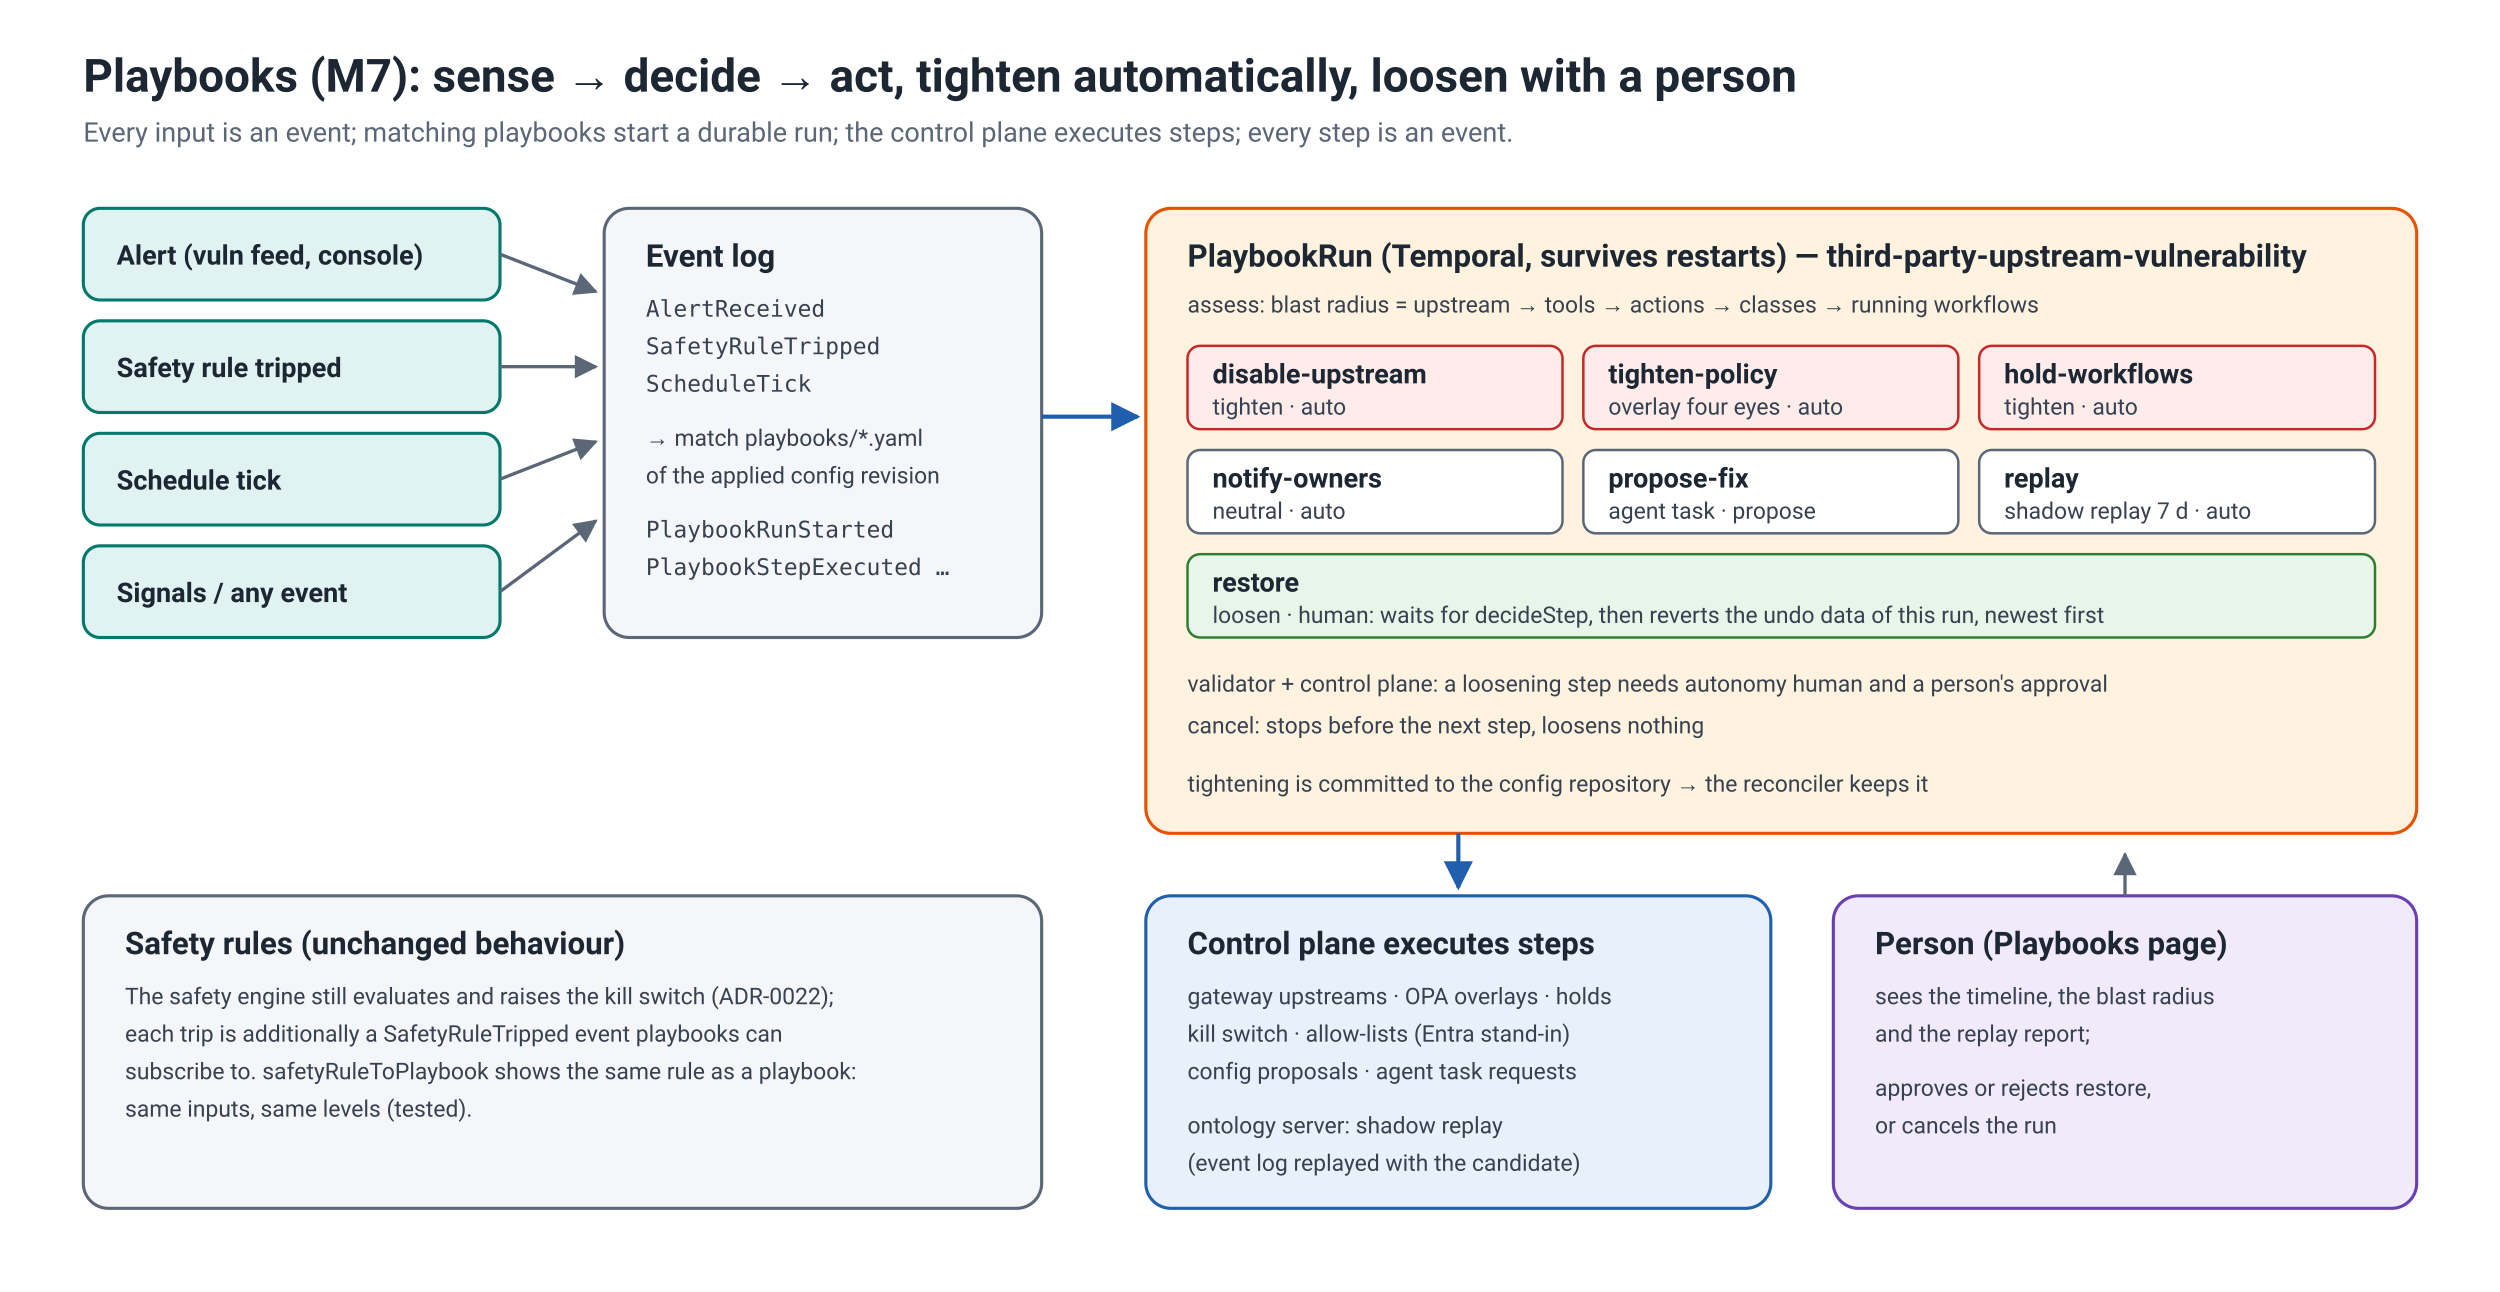
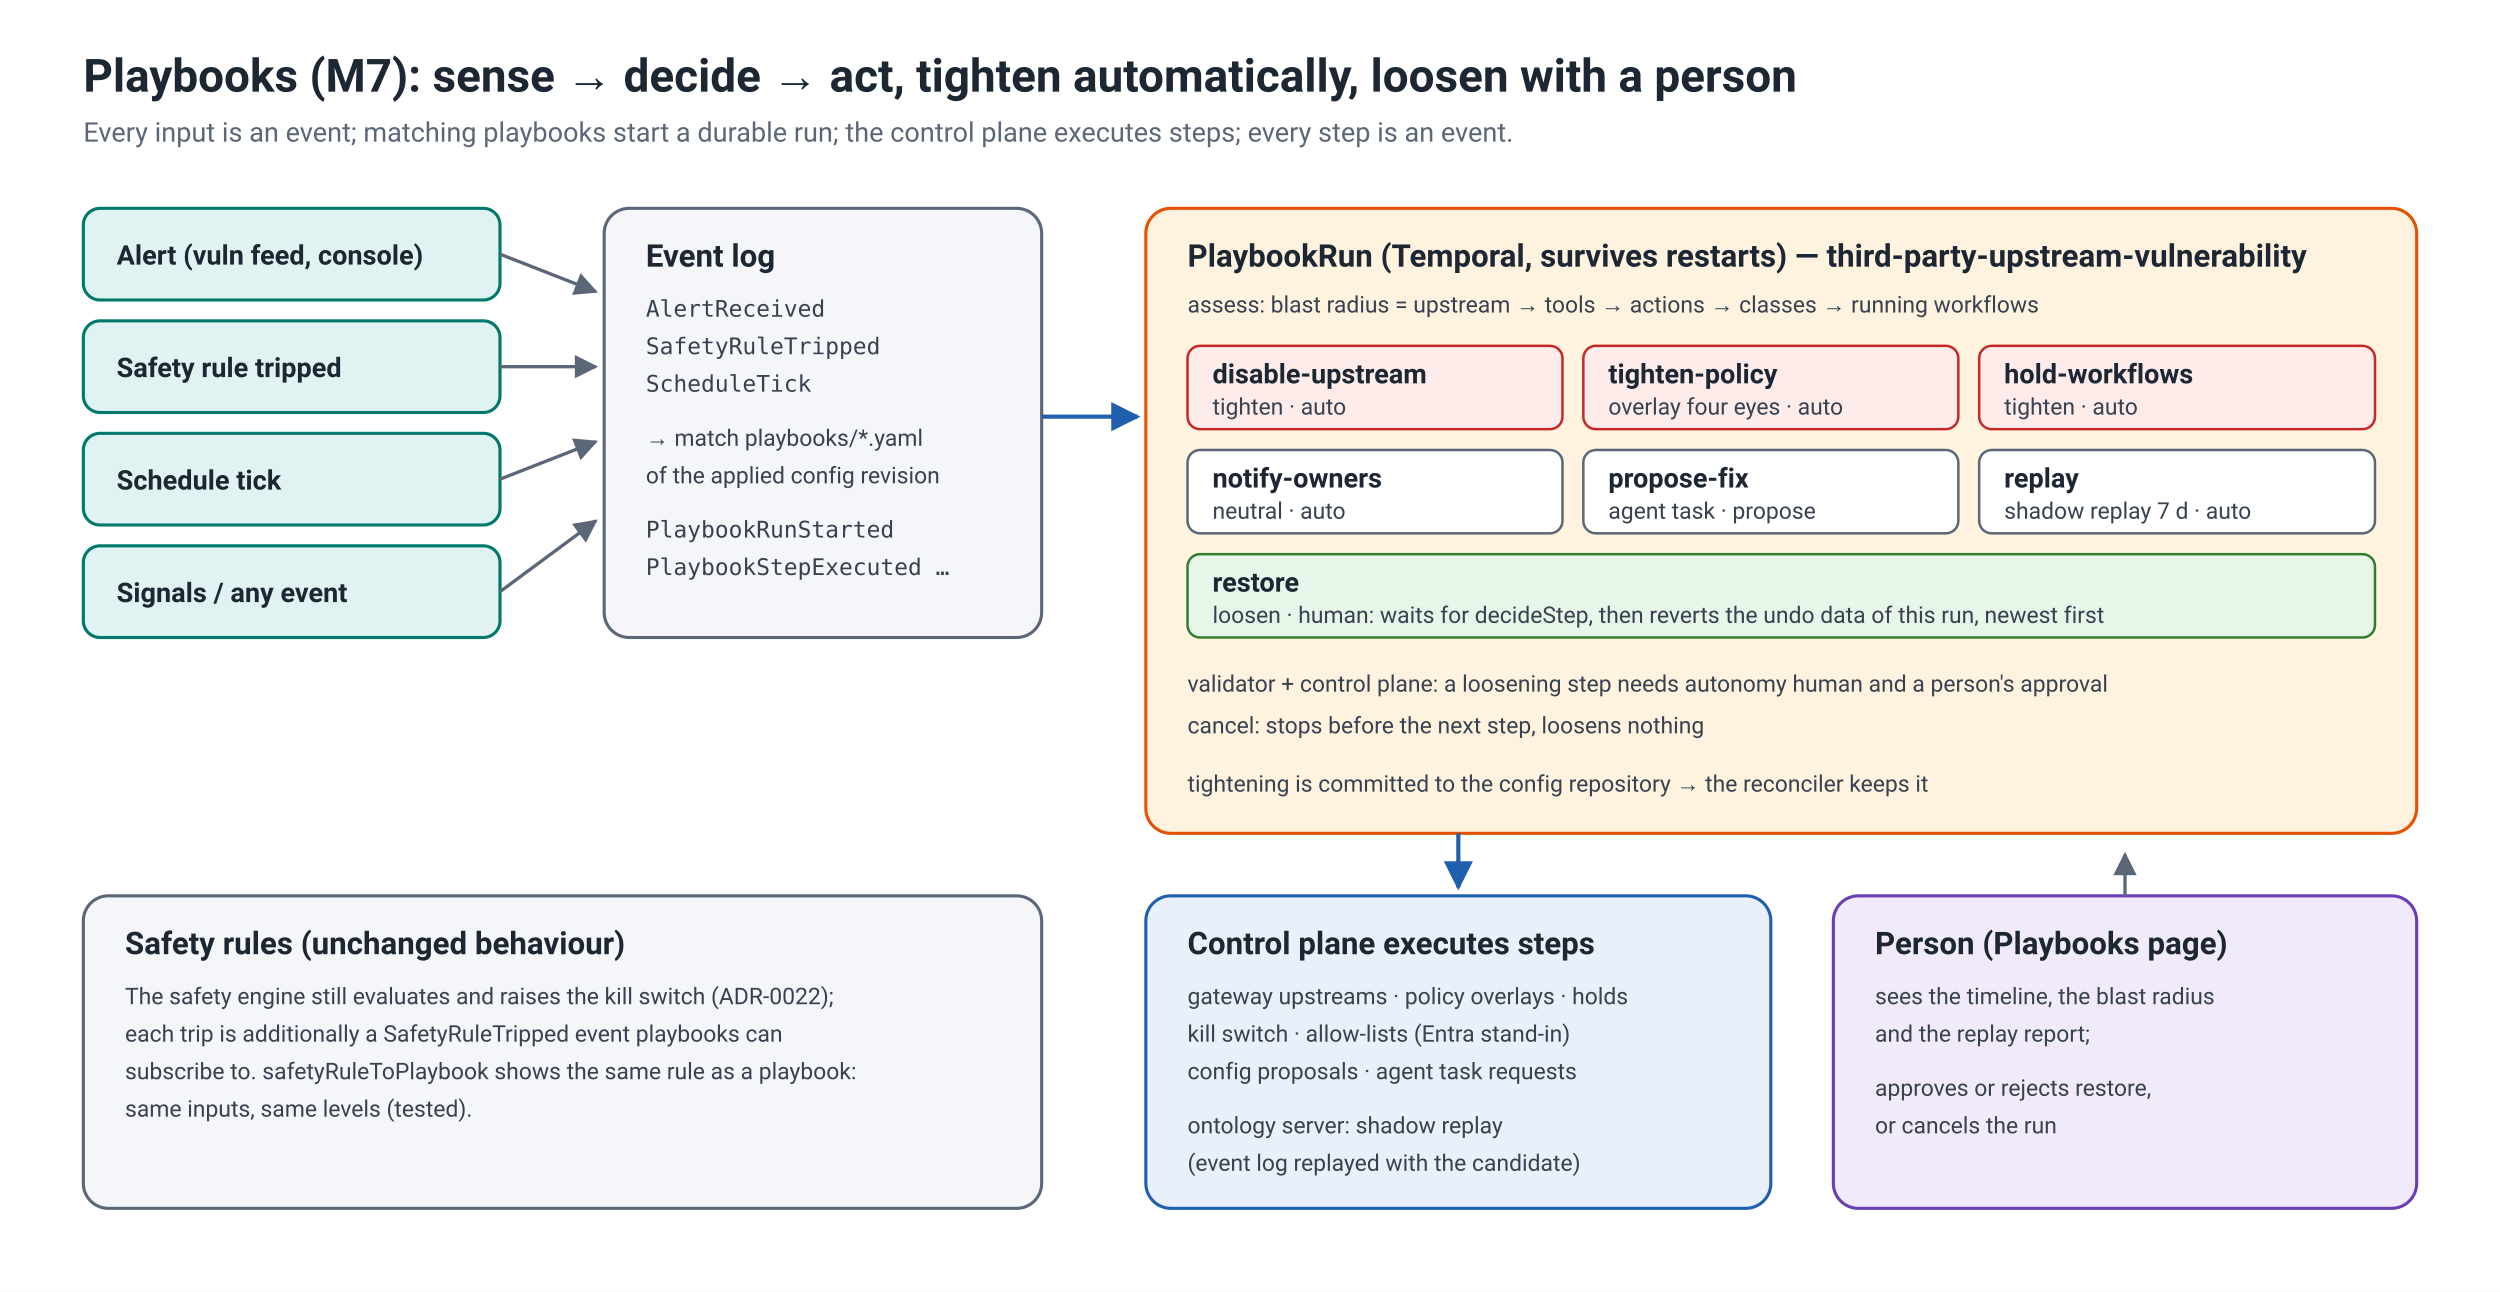
<svg xmlns="http://www.w3.org/2000/svg" width="1200" height="620" viewBox="0 0 1200 620" font-family="Roboto, 'Segoe UI', Arial, sans-serif">
  <style>
    .t { font-size: 22px; font-weight: 600; fill: #1d2733; }
    .st { font-size: 13px; fill: #5b6777; }
    .h { font-size: 15px; font-weight: 600; fill: #1d2733; }
    .h2 { font-size: 13px; font-weight: 600; fill: #1d2733; }
    .d { font-size: 12px; fill: #37414f; }
    .mono { font-size: 11px; fill: #37414f; font-family: Consolas, monospace; }
    .lbl { font-size: 11px; fill: #37414f; }
    .ln { fill: none; stroke: #5b6777; stroke-width: 1.6; }
    .lnb { fill: none; stroke: #1f5fad; stroke-width: 2; }
    .src { fill: #e0f2f1; stroke: #00796b; stroke-width: 1.5; }
    .ev { fill: #f4f6fa; stroke: #5b6777; stroke-width: 1.5; }
    .run { fill: #fff3e0; stroke: #e65100; stroke-width: 1.5; }
    .tight { fill: #fdecea; stroke: #c62828; stroke-width: 1.2; }
    .neut { fill: #ffffff; stroke: #5b6777; stroke-width: 1.2; }
    .loose { fill: #e8f5e9; stroke: #2e7d32; stroke-width: 1.2; }
    .usr { fill: #f1eafb; stroke: #6a3fb4; stroke-width: 1.5; }
    .cp { fill: #e8f0fb; stroke: #1f5fad; stroke-width: 1.5; }
  </style>
  <defs>
    <marker id="a" viewBox="0 0 10 10" refX="9" refY="5" markerWidth="7" markerHeight="7" orient="auto-start-reverse">
      <path d="M0,0 L10,5 L0,10 z" fill="#5b6777" />
    </marker>
    <marker id="b" viewBox="0 0 10 10" refX="9" refY="5" markerWidth="7" markerHeight="7" orient="auto-start-reverse">
      <path d="M0,0 L10,5 L0,10 z" fill="#1f5fad" />
    </marker>
  </defs>
  <rect width="1200" height="620" fill="#ffffff" />
  <text x="40" y="44" class="t">Playbooks (M7): sense → decide → act, tighten automatically, loosen with a person</text>
  <text x="40" y="68" class="st">Every input is an event; matching playbooks start a durable run; the control plane executes steps; every step is an event.</text>
  <rect x="40" y="100" width="200" height="44" rx="8" class="src" />
  <text x="56" y="127" class="h2">Alert (vuln feed, console)</text>
  <rect x="40" y="154" width="200" height="44" rx="8" class="src" />
  <text x="56" y="181" class="h2">Safety rule tripped</text>
  <rect x="40" y="208" width="200" height="44" rx="8" class="src" />
  <text x="56" y="235" class="h2">Schedule tick</text>
  <rect x="40" y="262" width="200" height="44" rx="8" class="src" />
  <text x="56" y="289" class="h2">Signals / any event</text>
  <rect x="290" y="100" width="210" height="206" rx="12" class="ev" />
  <text x="310" y="128" class="h">Event log</text>
  <text x="310" y="152" class="mono">AlertReceived</text>
  <text x="310" y="170" class="mono">SafetyRuleTripped</text>
  <text x="310" y="188" class="mono">ScheduleTick</text>
  <text x="310" y="214" class="lbl">→ match playbooks/*.yaml</text>
  <text x="310" y="232" class="lbl">  of the applied config revision</text>
  <text x="310" y="258" class="mono">PlaybookRunStarted</text>
  <text x="310" y="276" class="mono">PlaybookStepExecuted …</text>
  <path d="M240,122 L286,140" class="ln" marker-end="url(#a)" />
  <path d="M240,176 L286,176" class="ln" marker-end="url(#a)" />
  <path d="M240,230 L286,212" class="ln" marker-end="url(#a)" />
  <path d="M240,284 L286,250" class="ln" marker-end="url(#a)" />
  <rect x="550" y="100" width="610" height="300" rx="12" class="run" />
  <text x="570" y="128" class="h">PlaybookRun (Temporal, survives restarts) — third-party-upstream-vulnerability</text>
  <text x="570" y="150" class="lbl">assess: blast radius = upstream → tools → actions → classes → running workflows</text>
  <rect x="570" y="166" width="180" height="40" rx="6" class="tight" />
  <text x="582" y="184" class="h2">disable-upstream</text>
  <text x="582" y="199" class="lbl">tighten · auto</text>
  <rect x="760" y="166" width="180" height="40" rx="6" class="tight" />
  <text x="772" y="184" class="h2">tighten-policy</text>
  <text x="772" y="199" class="lbl">overlay four eyes · auto</text>
  <rect x="950" y="166" width="190" height="40" rx="6" class="tight" />
  <text x="962" y="184" class="h2">hold-workflows</text>
  <text x="962" y="199" class="lbl">tighten · auto</text>
  <rect x="570" y="216" width="180" height="40" rx="6" class="neut" />
  <text x="582" y="234" class="h2">notify-owners</text>
  <text x="582" y="249" class="lbl">neutral · auto</text>
  <rect x="760" y="216" width="180" height="40" rx="6" class="neut" />
  <text x="772" y="234" class="h2">propose-fix</text>
  <text x="772" y="249" class="lbl">agent task · propose</text>
  <rect x="950" y="216" width="190" height="40" rx="6" class="neut" />
  <text x="962" y="234" class="h2">replay</text>
  <text x="962" y="249" class="lbl">shadow replay 7 d · auto</text>
  <rect x="570" y="266" width="570" height="40" rx="6" class="loose" />
  <text x="582" y="284" class="h2">restore</text>
  <text x="582" y="299" class="lbl">loosen · human: waits for decideStep, then reverts the undo data of this run, newest first</text>
  <text x="570" y="332" class="lbl">validator + control plane: a loosening step needs autonomy human and a person's approval</text>
  <text x="570" y="352" class="lbl">cancel: stops before the next step, loosens nothing</text>
  <text x="570" y="380" class="lbl">tightening is committed to the config repository → the reconciler keeps it</text>
  <path d="M500,200 L546,200" class="lnb" marker-end="url(#b)" />
  <rect x="550" y="430" width="300" height="150" rx="12" class="cp" />
  <text x="570" y="458" class="h">Control plane executes steps</text>
-   <text x="570" y="482" class="lbl">gateway upstreams · OPA overlays · holds</text>
+   <text x="570" y="482" class="lbl">gateway upstreams · policy overlays · holds</text>
  <text x="570" y="500" class="lbl">kill switch · allow-lists (Entra stand-in)</text>
  <text x="570" y="518" class="lbl">config proposals · agent task requests</text>
  <text x="570" y="544" class="lbl">ontology server: shadow replay</text>
  <text x="570" y="562" class="lbl">(event log replayed with the candidate)</text>
  <path d="M700,400 L700,426" class="lnb" marker-end="url(#b)" />
  <rect x="880" y="430" width="280" height="150" rx="12" class="usr" />
  <text x="900" y="458" class="h">Person (Playbooks page)</text>
  <text x="900" y="482" class="lbl">sees the timeline, the blast radius</text>
  <text x="900" y="500" class="lbl">and the replay report;</text>
  <text x="900" y="526" class="lbl">approves or rejects restore,</text>
  <text x="900" y="544" class="lbl">or cancels the run</text>
  <path d="M1020,430 L1020,410" class="ln" marker-end="url(#a)" />
  <rect x="40" y="430" width="460" height="150" rx="12" class="ev" />
  <text x="60" y="458" class="h">Safety rules (unchanged behaviour)</text>
  <text x="60" y="482" class="lbl">The safety engine still evaluates and raises the kill switch (ADR-0022);</text>
  <text x="60" y="500" class="lbl">each trip is additionally a SafetyRuleTripped event playbooks can</text>
  <text x="60" y="518" class="lbl">subscribe to. safetyRuleToPlaybook shows the same rule as a playbook:</text>
  <text x="60" y="536" class="lbl">same inputs, same levels (tested).</text>
</svg>
